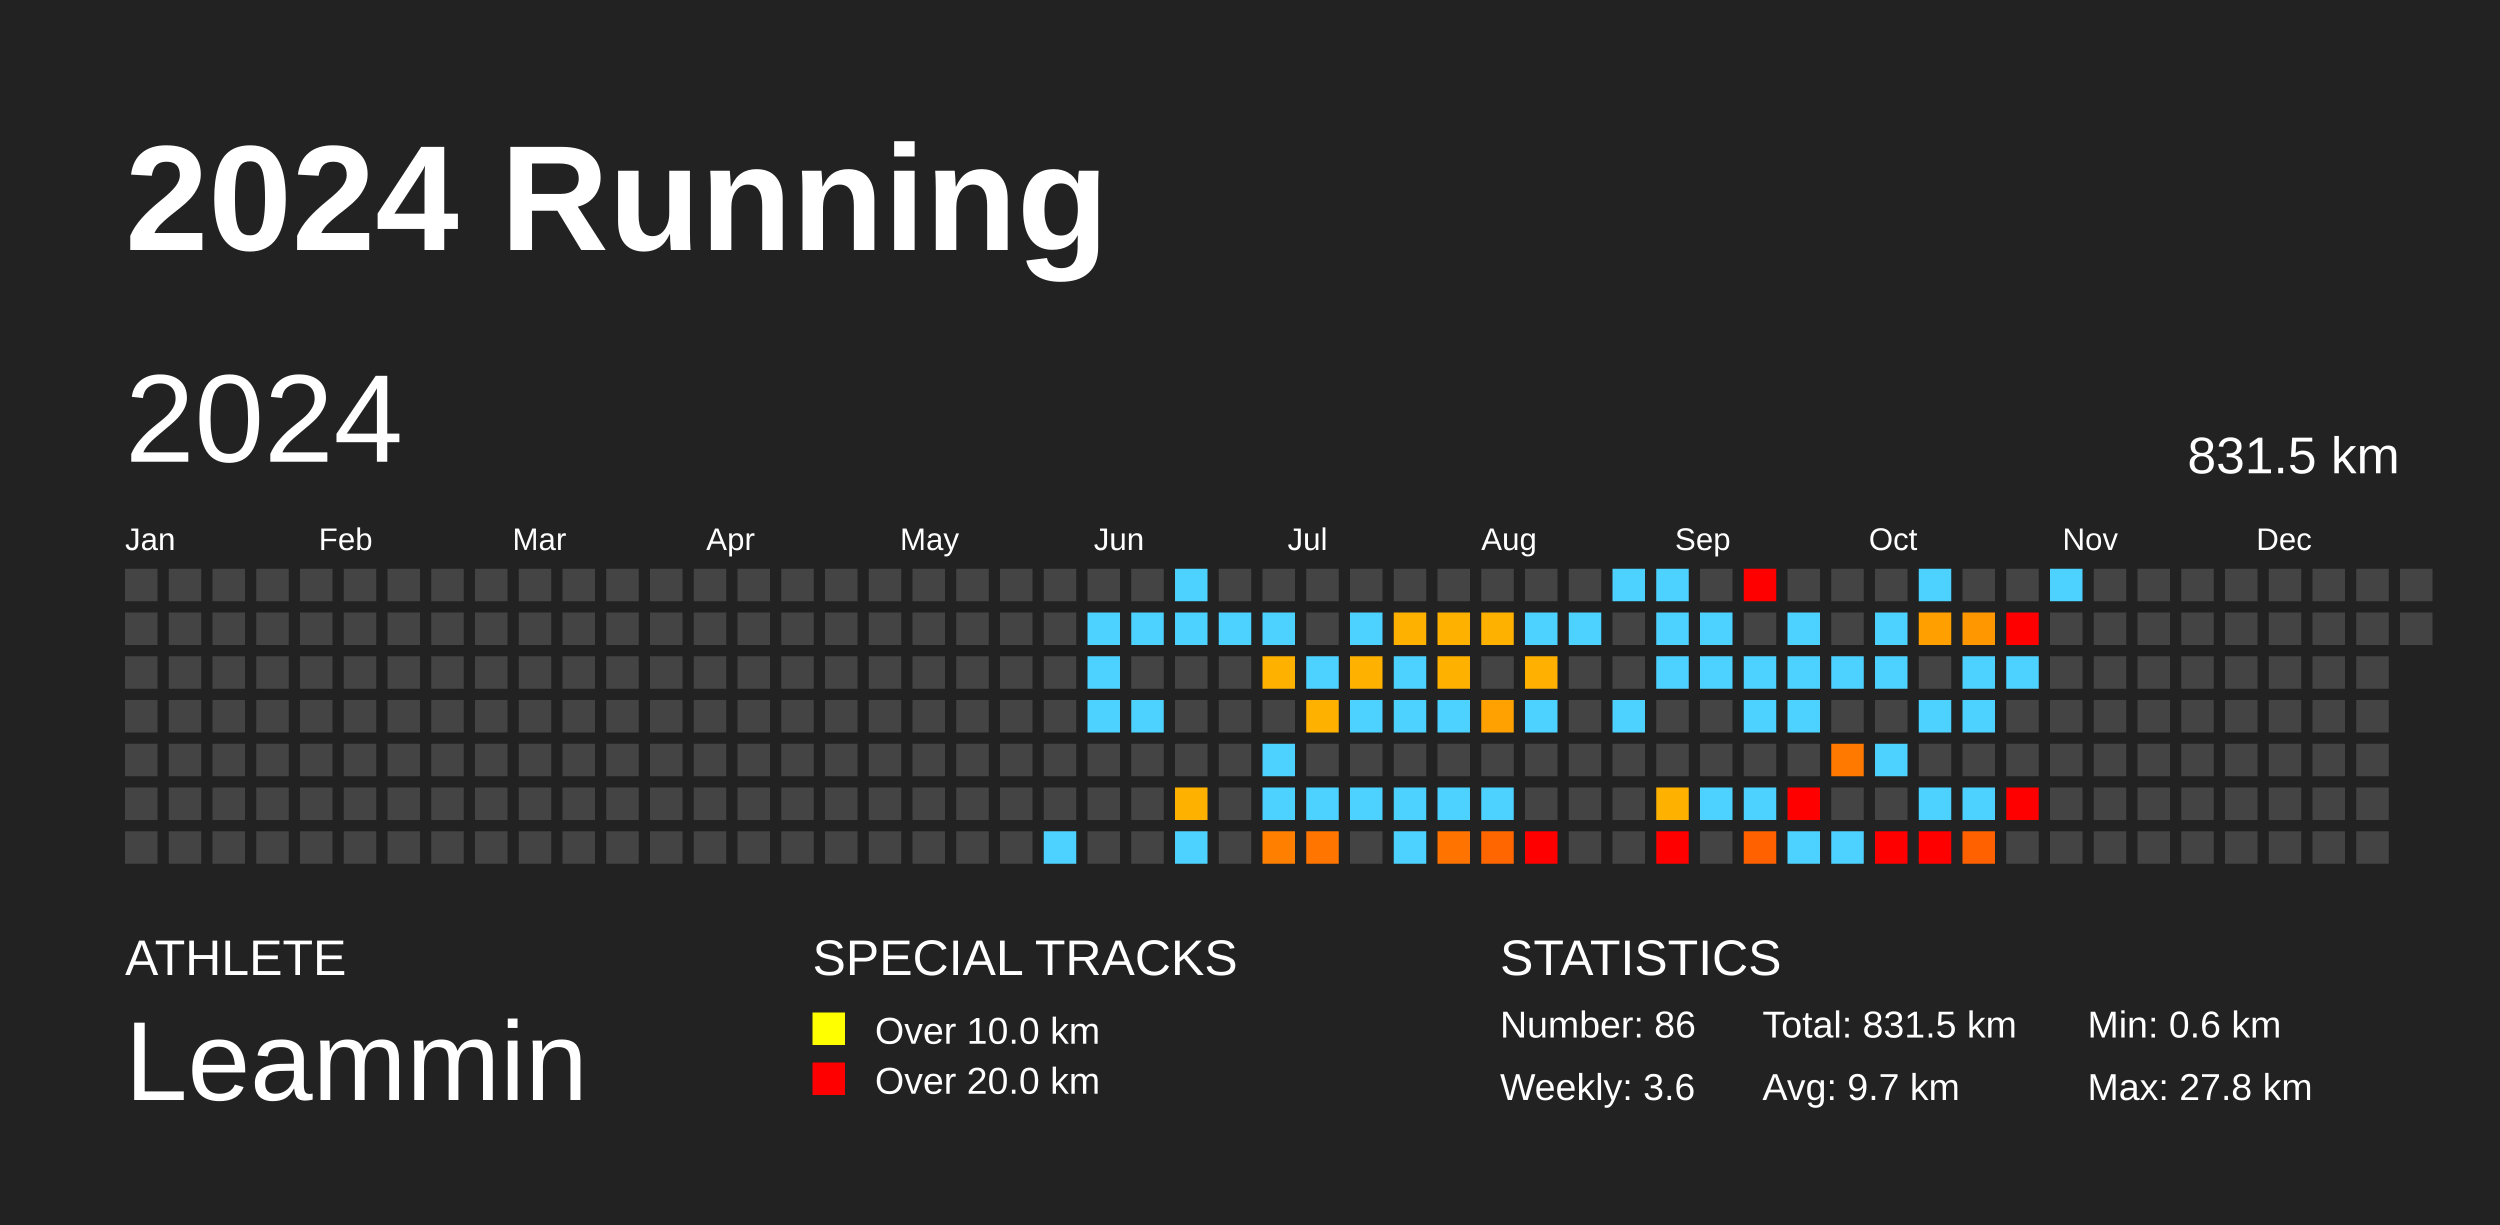
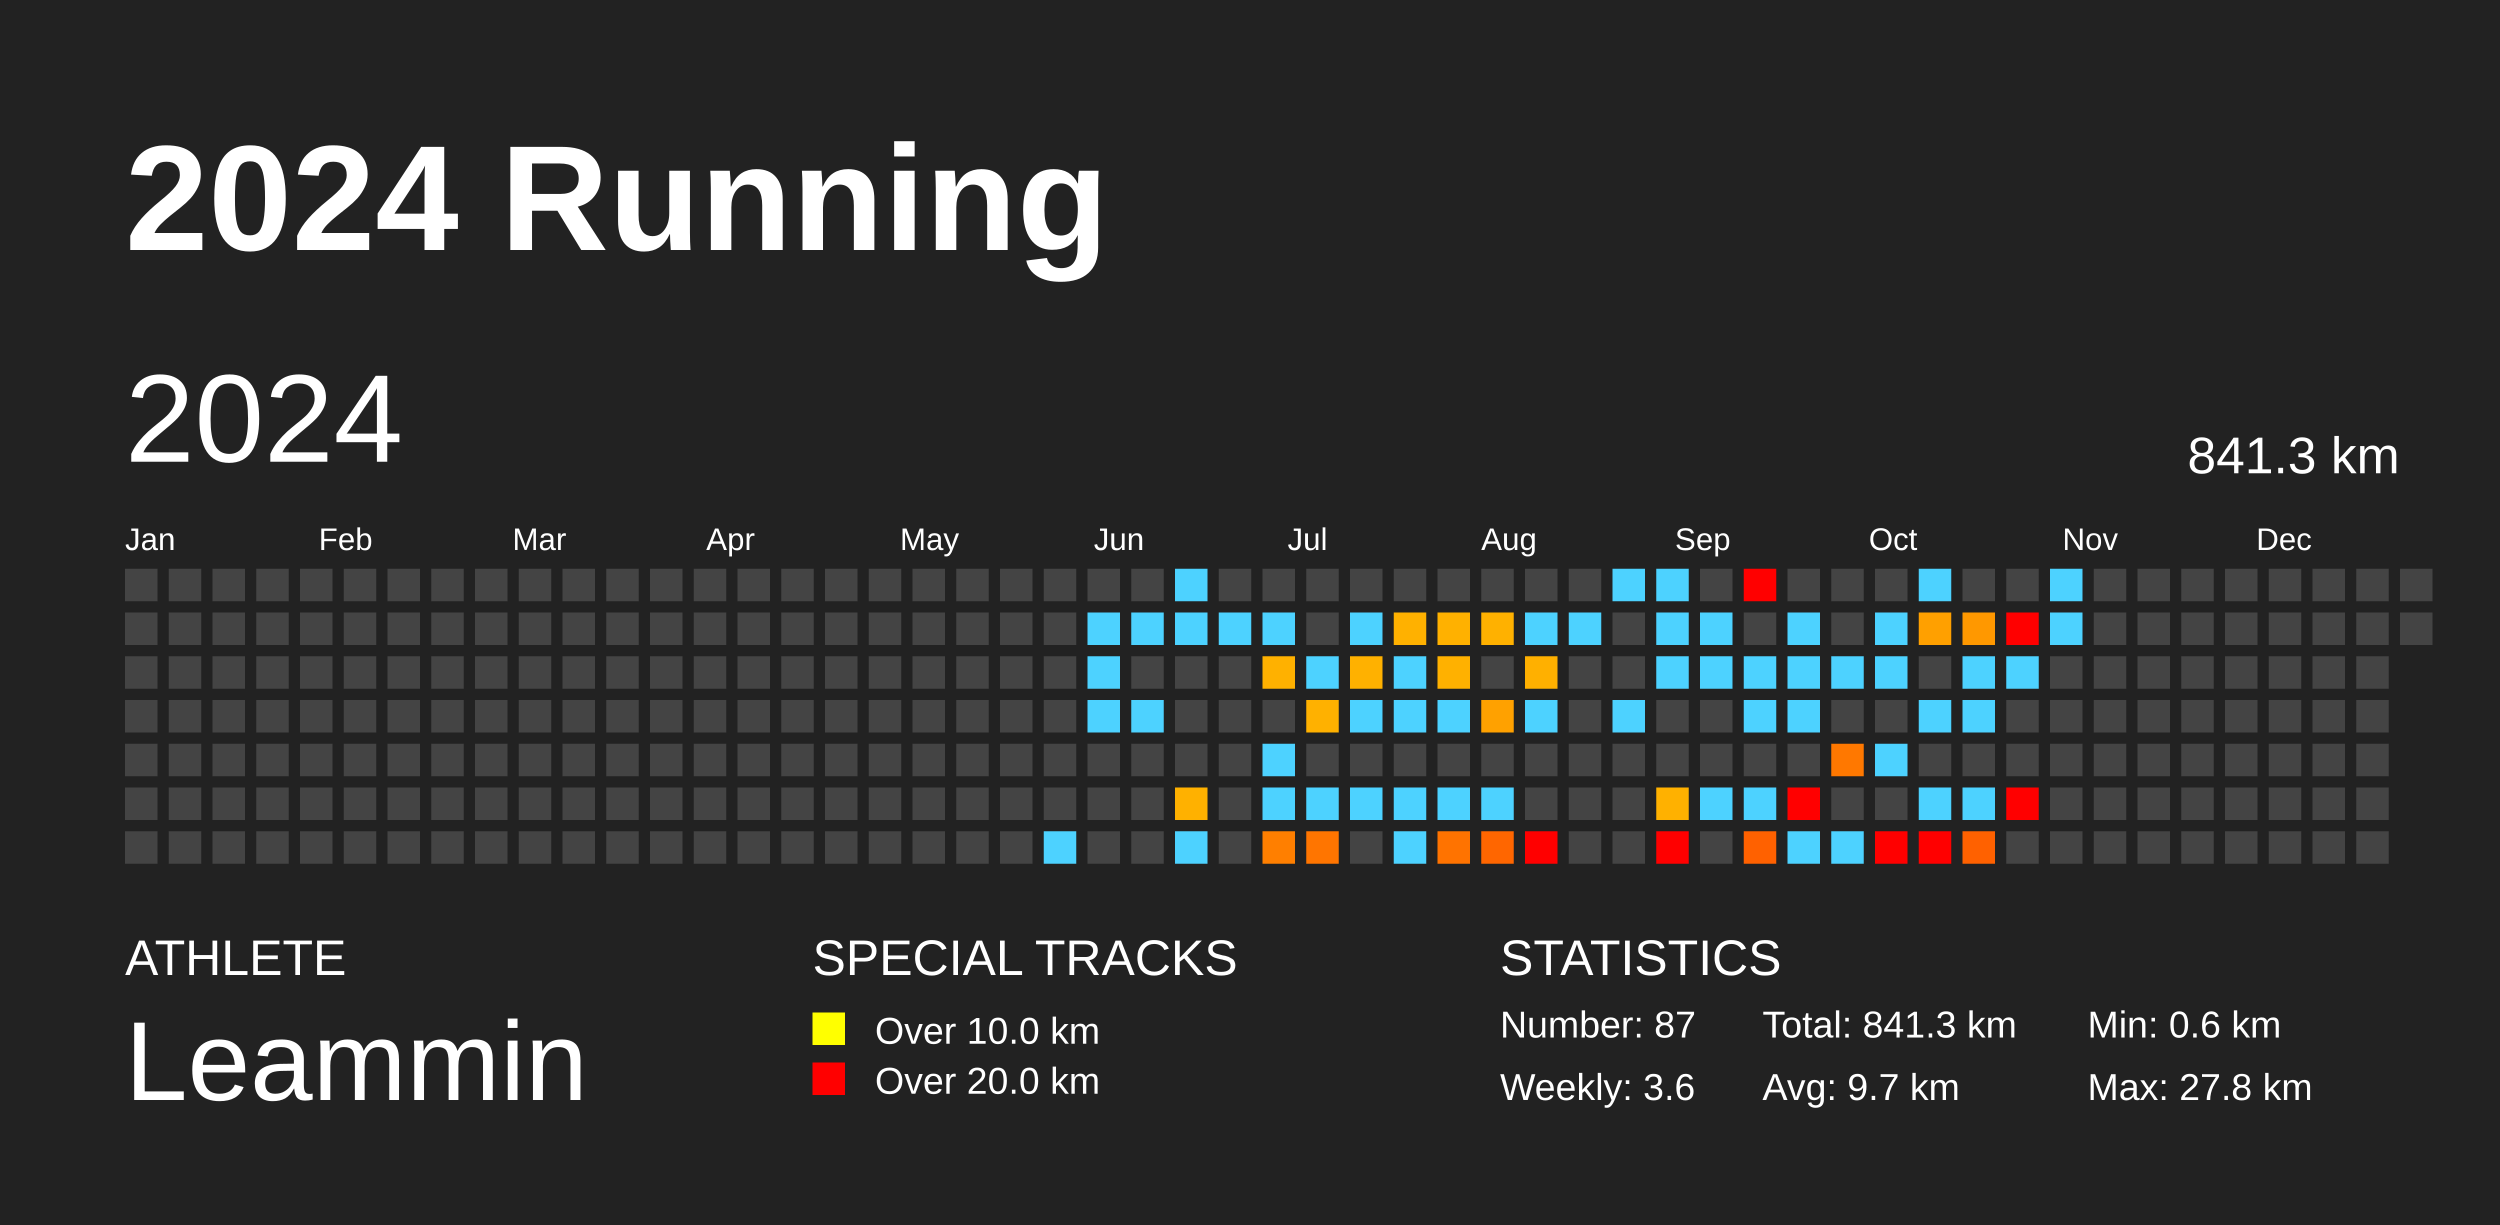
<svg xmlns="http://www.w3.org/2000/svg" baseProfile="full" height="98mm" version="1.1" viewBox="0,0,200,98" width="200mm">
  <defs />
  <rect fill="#222222" height="98" width="200" x="0" y="0" />
  <text fill="#FFFFFF" style="font-size:12px; font-family:Arial; font-weight:bold;" x="10" y="20">2024 Running</text>
  <text fill="#FFFFFF" style="font-size:4px; font-family:Arial" x="10" y="78">ATHLETE</text>
  <text fill="#FFFFFF" style="font-size:9px; font-family:Arial" x="10" y="88">Leammin</text>
  <text fill="#FFFFFF" style="font-size:4px; font-family:Arial" x="65" y="78">SPECIAL TRACKS</text>
  <rect fill="yellow" height="2.6" width="2.6" x="65" y="81" />
  <text fill="#FFFFFF" style="font-size:3px; font-family:Arial" x="70" y="83.5">Over 10.0 km</text>
  <rect fill="red" height="2.6" width="2.6" x="65" y="85" />
  <text fill="#FFFFFF" style="font-size:3px; font-family:Arial" x="70" y="87.5">Over 20.0 km</text>
  <text fill="#FFFFFF" style="font-size:4px; font-family:Arial" x="120" y="78">STATISTICS</text>
-   <text fill="#FFFFFF" style="font-size:3px; font-family:Arial" x="120" y="83">Number: 86</text>
+   <text fill="#FFFFFF" style="font-size:3px; font-family:Arial" x="120" y="83">Number: 87</text>
  <text fill="#FFFFFF" style="font-size:3px; font-family:Arial" x="120" y="88">Weekly: 3.6</text>
-   <text fill="#FFFFFF" style="font-size:3px; font-family:Arial" x="141" y="83">Total: 831.5 km</text>
+   <text fill="#FFFFFF" style="font-size:3px; font-family:Arial" x="141" y="83">Total: 841.3 km</text>
  <text fill="#FFFFFF" style="font-size:3px; font-family:Arial" x="141" y="88">Avg: 9.7 km</text>
  <text fill="#FFFFFF" style="font-size:3px; font-family:Arial" x="167" y="83">Min: 0.6 km</text>
  <text fill="#FFFFFF" style="font-size:3px; font-family:Arial" x="167" y="88">Max: 27.8 km</text>
  <text dominant-baseline="hanging" fill="#FFFFFF" style="font-size:10.0px; font-family:Arial;" x="10" y="30">2024</text>
-   <text dominant-baseline="hanging" fill="#FFFFFF" style="font-size:4.125px; font-family:Arial;" x="175" y="35">831.5 km</text>
+   <text dominant-baseline="hanging" fill="#FFFFFF" style="font-size:4.125px; font-family:Arial;" x="175" y="35">841.3 km</text>
  <text fill="#FFFFFF" style="font-size:2.5px; font-family:Arial" x="10.0" y="44">Jan</text>
  <text fill="#FFFFFF" style="font-size:2.5px; font-family:Arial" x="25.5" y="44">Feb</text>
  <text fill="#FFFFFF" style="font-size:2.5px; font-family:Arial" x="41.0" y="44">Mar</text>
  <text fill="#FFFFFF" style="font-size:2.5px; font-family:Arial" x="56.5" y="44">Apr</text>
  <text fill="#FFFFFF" style="font-size:2.5px; font-family:Arial" x="72.0" y="44">May</text>
  <text fill="#FFFFFF" style="font-size:2.5px; font-family:Arial" x="87.5" y="44">Jun</text>
  <text fill="#FFFFFF" style="font-size:2.5px; font-family:Arial" x="103.0" y="44">Jul</text>
  <text fill="#FFFFFF" style="font-size:2.5px; font-family:Arial" x="118.5" y="44">Aug</text>
  <text fill="#FFFFFF" style="font-size:2.5px; font-family:Arial" x="134.0" y="44">Sep</text>
  <text fill="#FFFFFF" style="font-size:2.5px; font-family:Arial" x="149.5" y="44">Oct</text>
  <text fill="#FFFFFF" style="font-size:2.5px; font-family:Arial" x="165.0" y="44">Nov</text>
  <text fill="#FFFFFF" style="font-size:2.5px; font-family:Arial" x="180.5" y="44">Dec</text>
  <rect fill="#444444" height="2.6" width="2.6" x="10.0" y="45.5" />
  <rect fill="#444444" height="2.6" width="2.6" x="10.0" y="49.0" />
  <rect fill="#444444" height="2.6" width="2.6" x="10.0" y="52.5" />
  <rect fill="#444444" height="2.6" width="2.6" x="10.0" y="56.0" />
  <rect fill="#444444" height="2.6" width="2.6" x="10.0" y="59.5" />
  <rect fill="#444444" height="2.6" width="2.6" x="10.0" y="63.0" />
  <rect fill="#444444" height="2.6" width="2.6" x="10.0" y="66.5" />
  <rect fill="#444444" height="2.6" width="2.6" x="13.5" y="45.5" />
  <rect fill="#444444" height="2.6" width="2.6" x="13.5" y="49.0" />
  <rect fill="#444444" height="2.6" width="2.6" x="13.5" y="52.5" />
  <rect fill="#444444" height="2.6" width="2.6" x="13.5" y="56.0" />
  <rect fill="#444444" height="2.6" width="2.6" x="13.5" y="59.5" />
  <rect fill="#444444" height="2.6" width="2.6" x="13.5" y="63.0" />
  <rect fill="#444444" height="2.6" width="2.6" x="13.5" y="66.5" />
  <rect fill="#444444" height="2.6" width="2.6" x="17.0" y="45.5" />
  <rect fill="#444444" height="2.6" width="2.6" x="17.0" y="49.0" />
  <rect fill="#444444" height="2.6" width="2.6" x="17.0" y="52.5" />
  <rect fill="#444444" height="2.6" width="2.6" x="17.0" y="56.0" />
  <rect fill="#444444" height="2.6" width="2.6" x="17.0" y="59.5" />
  <rect fill="#444444" height="2.6" width="2.6" x="17.0" y="63.0" />
  <rect fill="#444444" height="2.6" width="2.6" x="17.0" y="66.5" />
  <rect fill="#444444" height="2.6" width="2.6" x="20.5" y="45.5" />
  <rect fill="#444444" height="2.6" width="2.6" x="20.5" y="49.0" />
  <rect fill="#444444" height="2.6" width="2.6" x="20.5" y="52.5" />
  <rect fill="#444444" height="2.6" width="2.6" x="20.5" y="56.0" />
  <rect fill="#444444" height="2.6" width="2.6" x="20.5" y="59.5" />
  <rect fill="#444444" height="2.6" width="2.6" x="20.5" y="63.0" />
  <rect fill="#444444" height="2.6" width="2.6" x="20.5" y="66.5" />
  <rect fill="#444444" height="2.6" width="2.6" x="24.0" y="45.5" />
  <rect fill="#444444" height="2.6" width="2.6" x="24.0" y="49.0" />
  <rect fill="#444444" height="2.6" width="2.6" x="24.0" y="52.5" />
  <rect fill="#444444" height="2.6" width="2.6" x="24.0" y="56.0" />
  <rect fill="#444444" height="2.6" width="2.6" x="24.0" y="59.5" />
  <rect fill="#444444" height="2.6" width="2.6" x="24.0" y="63.0" />
  <rect fill="#444444" height="2.6" width="2.6" x="24.0" y="66.5" />
  <rect fill="#444444" height="2.6" width="2.6" x="27.5" y="45.5" />
  <rect fill="#444444" height="2.6" width="2.6" x="27.5" y="49.0" />
  <rect fill="#444444" height="2.6" width="2.6" x="27.5" y="52.5" />
  <rect fill="#444444" height="2.6" width="2.6" x="27.5" y="56.0" />
  <rect fill="#444444" height="2.6" width="2.6" x="27.5" y="59.5" />
  <rect fill="#444444" height="2.6" width="2.6" x="27.5" y="63.0" />
  <rect fill="#444444" height="2.6" width="2.6" x="27.5" y="66.5" />
  <rect fill="#444444" height="2.6" width="2.6" x="31.0" y="45.5" />
  <rect fill="#444444" height="2.6" width="2.6" x="31.0" y="49.0" />
  <rect fill="#444444" height="2.6" width="2.6" x="31.0" y="52.5" />
  <rect fill="#444444" height="2.6" width="2.6" x="31.0" y="56.0" />
  <rect fill="#444444" height="2.6" width="2.6" x="31.0" y="59.5" />
  <rect fill="#444444" height="2.6" width="2.6" x="31.0" y="63.0" />
  <rect fill="#444444" height="2.6" width="2.6" x="31.0" y="66.5" />
  <rect fill="#444444" height="2.6" width="2.6" x="34.5" y="45.5" />
  <rect fill="#444444" height="2.6" width="2.6" x="34.5" y="49.0" />
  <rect fill="#444444" height="2.6" width="2.6" x="34.5" y="52.5" />
  <rect fill="#444444" height="2.6" width="2.6" x="34.5" y="56.0" />
  <rect fill="#444444" height="2.6" width="2.6" x="34.5" y="59.5" />
  <rect fill="#444444" height="2.6" width="2.6" x="34.5" y="63.0" />
  <rect fill="#444444" height="2.6" width="2.6" x="34.5" y="66.5" />
  <rect fill="#444444" height="2.6" width="2.6" x="38.0" y="45.5" />
  <rect fill="#444444" height="2.6" width="2.6" x="38.0" y="49.0" />
  <rect fill="#444444" height="2.6" width="2.6" x="38.0" y="52.5" />
  <rect fill="#444444" height="2.6" width="2.6" x="38.0" y="56.0" />
  <rect fill="#444444" height="2.6" width="2.6" x="38.0" y="59.5" />
  <rect fill="#444444" height="2.6" width="2.6" x="38.0" y="63.0" />
  <rect fill="#444444" height="2.6" width="2.6" x="38.0" y="66.5" />
  <rect fill="#444444" height="2.6" width="2.6" x="41.5" y="45.5" />
  <rect fill="#444444" height="2.6" width="2.6" x="41.5" y="49.0" />
  <rect fill="#444444" height="2.6" width="2.6" x="41.5" y="52.5" />
  <rect fill="#444444" height="2.6" width="2.6" x="41.5" y="56.0" />
  <rect fill="#444444" height="2.6" width="2.6" x="41.5" y="59.5" />
  <rect fill="#444444" height="2.6" width="2.6" x="41.5" y="63.0" />
  <rect fill="#444444" height="2.6" width="2.6" x="41.5" y="66.5" />
  <rect fill="#444444" height="2.6" width="2.6" x="45.0" y="45.5" />
  <rect fill="#444444" height="2.6" width="2.6" x="45.0" y="49.0" />
  <rect fill="#444444" height="2.6" width="2.6" x="45.0" y="52.5" />
  <rect fill="#444444" height="2.6" width="2.6" x="45.0" y="56.0" />
  <rect fill="#444444" height="2.6" width="2.6" x="45.0" y="59.5" />
  <rect fill="#444444" height="2.6" width="2.6" x="45.0" y="63.0" />
  <rect fill="#444444" height="2.6" width="2.6" x="45.0" y="66.5" />
  <rect fill="#444444" height="2.6" width="2.6" x="48.5" y="45.5" />
  <rect fill="#444444" height="2.6" width="2.6" x="48.5" y="49.0" />
  <rect fill="#444444" height="2.6" width="2.6" x="48.5" y="52.5" />
  <rect fill="#444444" height="2.6" width="2.6" x="48.5" y="56.0" />
  <rect fill="#444444" height="2.6" width="2.6" x="48.5" y="59.5" />
  <rect fill="#444444" height="2.6" width="2.6" x="48.5" y="63.0" />
  <rect fill="#444444" height="2.6" width="2.6" x="48.5" y="66.5" />
  <rect fill="#444444" height="2.6" width="2.6" x="52.0" y="45.5" />
  <rect fill="#444444" height="2.6" width="2.6" x="52.0" y="49.0" />
  <rect fill="#444444" height="2.6" width="2.6" x="52.0" y="52.5" />
  <rect fill="#444444" height="2.6" width="2.6" x="52.0" y="56.0" />
  <rect fill="#444444" height="2.6" width="2.6" x="52.0" y="59.5" />
  <rect fill="#444444" height="2.6" width="2.6" x="52.0" y="63.0" />
  <rect fill="#444444" height="2.6" width="2.6" x="52.0" y="66.5" />
  <rect fill="#444444" height="2.6" width="2.6" x="55.5" y="45.5" />
  <rect fill="#444444" height="2.6" width="2.6" x="55.5" y="49.0" />
  <rect fill="#444444" height="2.6" width="2.6" x="55.5" y="52.5" />
  <rect fill="#444444" height="2.6" width="2.6" x="55.5" y="56.0" />
  <rect fill="#444444" height="2.6" width="2.6" x="55.5" y="59.5" />
  <rect fill="#444444" height="2.6" width="2.6" x="55.5" y="63.0" />
  <rect fill="#444444" height="2.6" width="2.6" x="55.5" y="66.5" />
  <rect fill="#444444" height="2.6" width="2.6" x="59.0" y="45.5" />
  <rect fill="#444444" height="2.6" width="2.6" x="59.0" y="49.0" />
  <rect fill="#444444" height="2.6" width="2.6" x="59.0" y="52.5" />
  <rect fill="#444444" height="2.6" width="2.6" x="59.0" y="56.0" />
  <rect fill="#444444" height="2.6" width="2.6" x="59.0" y="59.5" />
  <rect fill="#444444" height="2.6" width="2.6" x="59.0" y="63.0" />
  <rect fill="#444444" height="2.6" width="2.6" x="59.0" y="66.5" />
  <rect fill="#444444" height="2.6" width="2.6" x="62.5" y="45.5" />
  <rect fill="#444444" height="2.6" width="2.6" x="62.5" y="49.0" />
  <rect fill="#444444" height="2.6" width="2.6" x="62.5" y="52.5" />
  <rect fill="#444444" height="2.6" width="2.6" x="62.5" y="56.0" />
  <rect fill="#444444" height="2.6" width="2.6" x="62.5" y="59.5" />
  <rect fill="#444444" height="2.6" width="2.6" x="62.5" y="63.0" />
  <rect fill="#444444" height="2.6" width="2.6" x="62.5" y="66.5" />
  <rect fill="#444444" height="2.6" width="2.6" x="66.0" y="45.5" />
  <rect fill="#444444" height="2.6" width="2.6" x="66.0" y="49.0" />
  <rect fill="#444444" height="2.6" width="2.6" x="66.0" y="52.5" />
  <rect fill="#444444" height="2.6" width="2.6" x="66.0" y="56.0" />
  <rect fill="#444444" height="2.6" width="2.6" x="66.0" y="59.5" />
  <rect fill="#444444" height="2.6" width="2.6" x="66.0" y="63.0" />
  <rect fill="#444444" height="2.6" width="2.6" x="66.0" y="66.5" />
  <rect fill="#444444" height="2.6" width="2.6" x="69.5" y="45.5" />
  <rect fill="#444444" height="2.6" width="2.6" x="69.5" y="49.0" />
  <rect fill="#444444" height="2.6" width="2.6" x="69.5" y="52.5" />
  <rect fill="#444444" height="2.6" width="2.6" x="69.5" y="56.0" />
  <rect fill="#444444" height="2.6" width="2.6" x="69.5" y="59.5" />
  <rect fill="#444444" height="2.6" width="2.6" x="69.5" y="63.0" />
  <rect fill="#444444" height="2.6" width="2.6" x="69.5" y="66.5" />
  <rect fill="#444444" height="2.6" width="2.6" x="73.0" y="45.5" />
  <rect fill="#444444" height="2.6" width="2.6" x="73.0" y="49.0" />
  <rect fill="#444444" height="2.6" width="2.6" x="73.0" y="52.5" />
  <rect fill="#444444" height="2.6" width="2.6" x="73.0" y="56.0" />
  <rect fill="#444444" height="2.6" width="2.6" x="73.0" y="59.5" />
  <rect fill="#444444" height="2.6" width="2.6" x="73.0" y="63.0" />
  <rect fill="#444444" height="2.6" width="2.6" x="73.0" y="66.5" />
  <rect fill="#444444" height="2.6" width="2.6" x="76.5" y="45.5" />
  <rect fill="#444444" height="2.6" width="2.6" x="76.5" y="49.0" />
  <rect fill="#444444" height="2.6" width="2.6" x="76.5" y="52.5" />
  <rect fill="#444444" height="2.6" width="2.6" x="76.5" y="56.0" />
  <rect fill="#444444" height="2.6" width="2.6" x="76.5" y="59.5" />
  <rect fill="#444444" height="2.6" width="2.6" x="76.5" y="63.0" />
  <rect fill="#444444" height="2.6" width="2.6" x="76.5" y="66.5" />
  <rect fill="#444444" height="2.6" width="2.6" x="80.0" y="45.5" />
  <rect fill="#444444" height="2.6" width="2.6" x="80.0" y="49.0" />
  <rect fill="#444444" height="2.6" width="2.6" x="80.0" y="52.5" />
  <rect fill="#444444" height="2.6" width="2.6" x="80.0" y="56.0" />
  <rect fill="#444444" height="2.6" width="2.6" x="80.0" y="59.5" />
  <rect fill="#444444" height="2.6" width="2.6" x="80.0" y="63.0" />
  <rect fill="#444444" height="2.6" width="2.6" x="80.0" y="66.5" />
  <rect fill="#444444" height="2.6" width="2.6" x="83.5" y="45.5" />
  <rect fill="#444444" height="2.6" width="2.6" x="83.5" y="49.0" />
  <rect fill="#444444" height="2.6" width="2.6" x="83.5" y="52.5" />
  <rect fill="#444444" height="2.6" width="2.6" x="83.5" y="56.0" />
  <rect fill="#444444" height="2.6" width="2.6" x="83.5" y="59.5" />
  <rect fill="#444444" height="2.6" width="2.6" x="83.5" y="63.0" />
  <rect fill="#4dd2ff" height="2.6" width="2.6" x="83.5" y="66.5" />
  <rect fill="#444444" height="2.6" width="2.6" x="87.0" y="45.5" />
  <rect fill="#4dd2ff" height="2.6" width="2.6" x="87.0" y="49.0" />
  <rect fill="#4dd2ff" height="2.6" width="2.6" x="87.0" y="52.5" />
  <rect fill="#4dd2ff" height="2.6" width="2.6" x="87.0" y="56.0" />
  <rect fill="#444444" height="2.6" width="2.6" x="87.0" y="59.5" />
  <rect fill="#444444" height="2.6" width="2.6" x="87.0" y="63.0" />
  <rect fill="#444444" height="2.6" width="2.6" x="87.0" y="66.5" />
  <rect fill="#444444" height="2.6" width="2.6" x="90.5" y="45.5" />
  <rect fill="#4dd2ff" height="2.6" width="2.6" x="90.5" y="49.0" />
  <rect fill="#444444" height="2.6" width="2.6" x="90.5" y="52.5" />
  <rect fill="#4dd2ff" height="2.6" width="2.6" x="90.5" y="56.0" />
  <rect fill="#444444" height="2.6" width="2.6" x="90.5" y="59.5" />
  <rect fill="#444444" height="2.6" width="2.6" x="90.5" y="63.0" />
  <rect fill="#444444" height="2.6" width="2.6" x="90.5" y="66.5" />
  <rect fill="#4dd2ff" height="2.6" width="2.6" x="94.0" y="45.5" />
  <rect fill="#4dd2ff" height="2.6" width="2.6" x="94.0" y="49.0" />
  <rect fill="#444444" height="2.6" width="2.6" x="94.0" y="52.5" />
  <rect fill="#444444" height="2.6" width="2.6" x="94.0" y="56.0" />
  <rect fill="#444444" height="2.6" width="2.6" x="94.0" y="59.5" />
  <rect fill="#ffb100" height="2.6" width="2.6" x="94.0" y="63.0" />
  <rect fill="#4dd2ff" height="2.6" width="2.6" x="94.0" y="66.5" />
  <rect fill="#444444" height="2.6" width="2.6" x="97.5" y="45.5" />
  <rect fill="#4dd2ff" height="2.6" width="2.6" x="97.5" y="49.0" />
  <rect fill="#444444" height="2.6" width="2.6" x="97.5" y="52.5" />
  <rect fill="#444444" height="2.6" width="2.6" x="97.5" y="56.0" />
  <rect fill="#444444" height="2.6" width="2.6" x="97.5" y="59.5" />
  <rect fill="#444444" height="2.6" width="2.6" x="97.5" y="63.0" />
  <rect fill="#444444" height="2.6" width="2.6" x="97.5" y="66.5" />
  <rect fill="#444444" height="2.6" width="2.6" x="101.0" y="45.5" />
  <rect fill="#4dd2ff" height="2.6" width="2.6" x="101.0" y="49.0" />
  <rect fill="#ffb100" height="2.6" width="2.6" x="101.0" y="52.5" />
  <rect fill="#444444" height="2.6" width="2.6" x="101.0" y="56.0" />
  <rect fill="#4dd2ff" height="2.6" width="2.6" x="101.0" y="59.5" />
  <rect fill="#4dd2ff" height="2.6" width="2.6" x="101.0" y="63.0" />
  <rect fill="#ff7f00" height="2.6" width="2.6" x="101.0" y="66.5" />
  <rect fill="#444444" height="2.6" width="2.6" x="104.5" y="45.5" />
  <rect fill="#444444" height="2.6" width="2.6" x="104.5" y="49.0" />
  <rect fill="#4dd2ff" height="2.6" width="2.6" x="104.5" y="52.5" />
  <rect fill="#ffb100" height="2.6" width="2.6" x="104.5" y="56.0" />
  <rect fill="#444444" height="2.6" width="2.6" x="104.5" y="59.5" />
  <rect fill="#4dd2ff" height="2.6" width="2.6" x="104.5" y="63.0" />
  <rect fill="#ff7500" height="2.6" width="2.6" x="104.5" y="66.5" />
  <rect fill="#444444" height="2.6" width="2.6" x="108.0" y="45.5" />
  <rect fill="#4dd2ff" height="2.6" width="2.6" x="108.0" y="49.0" />
  <rect fill="#ffb100" height="2.6" width="2.6" x="108.0" y="52.5" />
  <rect fill="#4dd2ff" height="2.6" width="2.6" x="108.0" y="56.0" />
  <rect fill="#444444" height="2.6" width="2.6" x="108.0" y="59.5" />
  <rect fill="#4dd2ff" height="2.6" width="2.6" x="108.0" y="63.0" />
  <rect fill="#444444" height="2.6" width="2.6" x="108.0" y="66.5" />
  <rect fill="#444444" height="2.6" width="2.6" x="111.5" y="45.5" />
  <rect fill="#ffb100" height="2.6" width="2.6" x="111.5" y="49.0" />
  <rect fill="#4dd2ff" height="2.6" width="2.6" x="111.5" y="52.5" />
  <rect fill="#4dd2ff" height="2.6" width="2.6" x="111.5" y="56.0" />
  <rect fill="#444444" height="2.6" width="2.6" x="111.5" y="59.5" />
  <rect fill="#4dd2ff" height="2.6" width="2.6" x="111.5" y="63.0" />
  <rect fill="#4dd2ff" height="2.6" width="2.6" x="111.5" y="66.5" />
  <rect fill="#444444" height="2.6" width="2.6" x="115.0" y="45.5" />
  <rect fill="#ffb100" height="2.6" width="2.6" x="115.0" y="49.0" />
  <rect fill="#ffb100" height="2.6" width="2.6" x="115.0" y="52.5" />
  <rect fill="#4dd2ff" height="2.6" width="2.6" x="115.0" y="56.0" />
  <rect fill="#444444" height="2.6" width="2.6" x="115.0" y="59.5" />
  <rect fill="#4dd2ff" height="2.6" width="2.6" x="115.0" y="63.0" />
  <rect fill="#ff7300" height="2.6" width="2.6" x="115.0" y="66.5" />
  <rect fill="#444444" height="2.6" width="2.6" x="118.5" y="45.5" />
  <rect fill="#ffb100" height="2.6" width="2.6" x="118.5" y="49.0" />
  <rect fill="#444444" height="2.6" width="2.6" x="118.5" y="52.5" />
  <rect fill="#ffa100" height="2.6" width="2.6" x="118.5" y="56.0" />
  <rect fill="#444444" height="2.6" width="2.6" x="118.5" y="59.5" />
  <rect fill="#4dd2ff" height="2.6" width="2.6" x="118.5" y="63.0" />
  <rect fill="#ff6600" height="2.6" width="2.6" x="118.5" y="66.5" />
  <rect fill="#444444" height="2.6" width="2.6" x="122.0" y="45.5" />
  <rect fill="#4dd2ff" height="2.6" width="2.6" x="122.0" y="49.0" />
  <rect fill="#ffb000" height="2.6" width="2.6" x="122.0" y="52.5" />
  <rect fill="#4dd2ff" height="2.6" width="2.6" x="122.0" y="56.0" />
  <rect fill="#444444" height="2.6" width="2.6" x="122.0" y="59.5" />
  <rect fill="#444444" height="2.6" width="2.6" x="122.0" y="63.0" />
  <rect fill="red" height="2.6" width="2.6" x="122.0" y="66.5" />
  <rect fill="#444444" height="2.6" width="2.6" x="125.5" y="45.5" />
  <rect fill="#4dd2ff" height="2.6" width="2.6" x="125.5" y="49.0" />
  <rect fill="#444444" height="2.6" width="2.6" x="125.5" y="52.5" />
  <rect fill="#444444" height="2.6" width="2.6" x="125.5" y="56.0" />
  <rect fill="#444444" height="2.6" width="2.6" x="125.5" y="59.5" />
  <rect fill="#444444" height="2.6" width="2.6" x="125.5" y="63.0" />
  <rect fill="#444444" height="2.6" width="2.6" x="125.5" y="66.5" />
  <rect fill="#4dd2ff" height="2.6" width="2.6" x="129.0" y="45.5" />
  <rect fill="#444444" height="2.6" width="2.6" x="129.0" y="49.0" />
  <rect fill="#444444" height="2.6" width="2.6" x="129.0" y="52.5" />
  <rect fill="#4dd2ff" height="2.6" width="2.6" x="129.0" y="56.0" />
  <rect fill="#444444" height="2.6" width="2.6" x="129.0" y="59.5" />
  <rect fill="#444444" height="2.6" width="2.6" x="129.0" y="63.0" />
  <rect fill="#444444" height="2.6" width="2.6" x="129.0" y="66.5" />
  <rect fill="#4dd2ff" height="2.6" width="2.6" x="132.5" y="45.5" />
  <rect fill="#4dd2ff" height="2.6" width="2.6" x="132.5" y="49.0" />
  <rect fill="#4dd2ff" height="2.6" width="2.6" x="132.5" y="52.5" />
  <rect fill="#444444" height="2.6" width="2.6" x="132.5" y="56.0" />
  <rect fill="#444444" height="2.6" width="2.6" x="132.5" y="59.5" />
  <rect fill="#ffb100" height="2.6" width="2.6" x="132.5" y="63.0" />
  <rect fill="red" height="2.6" width="2.6" x="132.5" y="66.5" />
  <rect fill="#444444" height="2.6" width="2.6" x="136.0" y="45.5" />
  <rect fill="#4dd2ff" height="2.6" width="2.6" x="136.0" y="49.0" />
  <rect fill="#4dd2ff" height="2.6" width="2.6" x="136.0" y="52.5" />
  <rect fill="#444444" height="2.6" width="2.6" x="136.0" y="56.0" />
  <rect fill="#444444" height="2.6" width="2.6" x="136.0" y="59.5" />
  <rect fill="#4dd2ff" height="2.6" width="2.6" x="136.0" y="63.0" />
  <rect fill="#444444" height="2.6" width="2.6" x="136.0" y="66.5" />
  <rect fill="red" height="2.6" width="2.6" x="139.5" y="45.5" />
  <rect fill="#444444" height="2.6" width="2.6" x="139.5" y="49.0" />
  <rect fill="#4dd2ff" height="2.6" width="2.6" x="139.5" y="52.5" />
  <rect fill="#4dd2ff" height="2.6" width="2.6" x="139.5" y="56.0" />
  <rect fill="#444444" height="2.6" width="2.6" x="139.5" y="59.5" />
  <rect fill="#4dd2ff" height="2.6" width="2.6" x="139.5" y="63.0" />
  <rect fill="#ff6100" height="2.6" width="2.6" x="139.5" y="66.5" />
  <rect fill="#444444" height="2.6" width="2.6" x="143.0" y="45.5" />
  <rect fill="#4dd2ff" height="2.6" width="2.6" x="143.0" y="49.0" />
  <rect fill="#4dd2ff" height="2.6" width="2.6" x="143.0" y="52.5" />
  <rect fill="#4dd2ff" height="2.6" width="2.6" x="143.0" y="56.0" />
  <rect fill="#444444" height="2.6" width="2.6" x="143.0" y="59.5" />
  <rect fill="red" height="2.6" width="2.6" x="143.0" y="63.0" />
  <rect fill="#4dd2ff" height="2.6" width="2.6" x="143.0" y="66.5" />
  <rect fill="#444444" height="2.6" width="2.6" x="146.5" y="45.5" />
  <rect fill="#444444" height="2.6" width="2.6" x="146.5" y="49.0" />
  <rect fill="#4dd2ff" height="2.6" width="2.6" x="146.5" y="52.5" />
  <rect fill="#444444" height="2.6" width="2.6" x="146.5" y="56.0" />
  <rect fill="#ff7800" height="2.6" width="2.6" x="146.5" y="59.5" />
  <rect fill="#444444" height="2.6" width="2.6" x="146.5" y="63.0" />
  <rect fill="#4dd2ff" height="2.6" width="2.6" x="146.5" y="66.5" />
  <rect fill="#444444" height="2.6" width="2.6" x="150.0" y="45.5" />
  <rect fill="#4dd2ff" height="2.6" width="2.6" x="150.0" y="49.0" />
  <rect fill="#4dd2ff" height="2.6" width="2.6" x="150.0" y="52.5" />
  <rect fill="#444444" height="2.6" width="2.6" x="150.0" y="56.0" />
  <rect fill="#4dd2ff" height="2.6" width="2.6" x="150.0" y="59.5" />
  <rect fill="#444444" height="2.6" width="2.6" x="150.0" y="63.0" />
  <rect fill="red" height="2.6" width="2.6" x="150.0" y="66.5" />
  <rect fill="#4dd2ff" height="2.6" width="2.6" x="153.5" y="45.5" />
  <rect fill="#ffa000" height="2.6" width="2.6" x="153.5" y="49.0" />
  <rect fill="#444444" height="2.6" width="2.6" x="153.5" y="52.5" />
  <rect fill="#4dd2ff" height="2.6" width="2.6" x="153.5" y="56.0" />
  <rect fill="#444444" height="2.6" width="2.6" x="153.5" y="59.5" />
  <rect fill="#4dd2ff" height="2.6" width="2.6" x="153.5" y="63.0" />
  <rect fill="red" height="2.6" width="2.6" x="153.5" y="66.5" />
  <rect fill="#444444" height="2.6" width="2.6" x="157.0" y="45.5" />
  <rect fill="#ff9800" height="2.6" width="2.6" x="157.0" y="49.0" />
  <rect fill="#4dd2ff" height="2.6" width="2.6" x="157.0" y="52.5" />
  <rect fill="#4dd2ff" height="2.6" width="2.6" x="157.0" y="56.0" />
  <rect fill="#444444" height="2.6" width="2.6" x="157.0" y="59.5" />
  <rect fill="#4dd2ff" height="2.6" width="2.6" x="157.0" y="63.0" />
  <rect fill="#ff6100" height="2.6" width="2.6" x="157.0" y="66.5" />
  <rect fill="#444444" height="2.6" width="2.6" x="160.5" y="45.5" />
  <rect fill="red" height="2.6" width="2.6" x="160.5" y="49.0" />
  <rect fill="#4dd2ff" height="2.6" width="2.6" x="160.5" y="52.5" />
  <rect fill="#444444" height="2.6" width="2.6" x="160.5" y="56.0" />
  <rect fill="#444444" height="2.6" width="2.6" x="160.5" y="59.5" />
  <rect fill="red" height="2.6" width="2.6" x="160.5" y="63.0" />
  <rect fill="#444444" height="2.6" width="2.6" x="160.5" y="66.5" />
  <rect fill="#4dd2ff" height="2.6" width="2.6" x="164.0" y="45.5" />
-   <rect fill="#444444" height="2.6" width="2.6" x="164.0" y="49.0" />
+   <rect fill="#4dd2ff" height="2.6" width="2.6" x="164.0" y="49.0" />
  <rect fill="#444444" height="2.6" width="2.6" x="164.0" y="52.5" />
  <rect fill="#444444" height="2.6" width="2.6" x="164.0" y="56.0" />
  <rect fill="#444444" height="2.6" width="2.6" x="164.0" y="59.5" />
  <rect fill="#444444" height="2.6" width="2.6" x="164.0" y="63.0" />
  <rect fill="#444444" height="2.6" width="2.6" x="164.0" y="66.5" />
  <rect fill="#444444" height="2.6" width="2.6" x="167.5" y="45.5" />
  <rect fill="#444444" height="2.6" width="2.6" x="167.5" y="49.0" />
  <rect fill="#444444" height="2.6" width="2.6" x="167.5" y="52.5" />
  <rect fill="#444444" height="2.6" width="2.6" x="167.5" y="56.0" />
  <rect fill="#444444" height="2.6" width="2.6" x="167.5" y="59.5" />
  <rect fill="#444444" height="2.6" width="2.6" x="167.5" y="63.0" />
  <rect fill="#444444" height="2.6" width="2.6" x="167.5" y="66.5" />
  <rect fill="#444444" height="2.6" width="2.6" x="171.0" y="45.5" />
  <rect fill="#444444" height="2.6" width="2.6" x="171.0" y="49.0" />
  <rect fill="#444444" height="2.6" width="2.6" x="171.0" y="52.5" />
  <rect fill="#444444" height="2.6" width="2.6" x="171.0" y="56.0" />
  <rect fill="#444444" height="2.6" width="2.6" x="171.0" y="59.5" />
  <rect fill="#444444" height="2.6" width="2.6" x="171.0" y="63.0" />
  <rect fill="#444444" height="2.6" width="2.6" x="171.0" y="66.5" />
  <rect fill="#444444" height="2.6" width="2.6" x="174.5" y="45.5" />
  <rect fill="#444444" height="2.6" width="2.6" x="174.5" y="49.0" />
  <rect fill="#444444" height="2.6" width="2.6" x="174.5" y="52.5" />
  <rect fill="#444444" height="2.6" width="2.6" x="174.5" y="56.0" />
  <rect fill="#444444" height="2.6" width="2.6" x="174.5" y="59.5" />
  <rect fill="#444444" height="2.6" width="2.6" x="174.5" y="63.0" />
  <rect fill="#444444" height="2.6" width="2.6" x="174.5" y="66.5" />
  <rect fill="#444444" height="2.6" width="2.6" x="178.0" y="45.5" />
  <rect fill="#444444" height="2.6" width="2.6" x="178.0" y="49.0" />
  <rect fill="#444444" height="2.6" width="2.6" x="178.0" y="52.5" />
  <rect fill="#444444" height="2.6" width="2.6" x="178.0" y="56.0" />
  <rect fill="#444444" height="2.6" width="2.6" x="178.0" y="59.5" />
  <rect fill="#444444" height="2.6" width="2.6" x="178.0" y="63.0" />
  <rect fill="#444444" height="2.6" width="2.6" x="178.0" y="66.5" />
  <rect fill="#444444" height="2.6" width="2.6" x="181.5" y="45.5" />
  <rect fill="#444444" height="2.6" width="2.6" x="181.5" y="49.0" />
  <rect fill="#444444" height="2.6" width="2.6" x="181.5" y="52.5" />
  <rect fill="#444444" height="2.6" width="2.6" x="181.5" y="56.0" />
  <rect fill="#444444" height="2.6" width="2.6" x="181.5" y="59.5" />
  <rect fill="#444444" height="2.6" width="2.6" x="181.5" y="63.0" />
  <rect fill="#444444" height="2.6" width="2.6" x="181.5" y="66.5" />
  <rect fill="#444444" height="2.6" width="2.6" x="185.0" y="45.5" />
  <rect fill="#444444" height="2.6" width="2.6" x="185.0" y="49.0" />
  <rect fill="#444444" height="2.6" width="2.6" x="185.0" y="52.5" />
  <rect fill="#444444" height="2.6" width="2.6" x="185.0" y="56.0" />
  <rect fill="#444444" height="2.6" width="2.6" x="185.0" y="59.5" />
  <rect fill="#444444" height="2.6" width="2.6" x="185.0" y="63.0" />
  <rect fill="#444444" height="2.6" width="2.6" x="185.0" y="66.5" />
  <rect fill="#444444" height="2.6" width="2.6" x="188.5" y="45.5" />
  <rect fill="#444444" height="2.6" width="2.6" x="188.5" y="49.0" />
  <rect fill="#444444" height="2.6" width="2.6" x="188.5" y="52.5" />
  <rect fill="#444444" height="2.6" width="2.6" x="188.5" y="56.0" />
  <rect fill="#444444" height="2.6" width="2.6" x="188.5" y="59.5" />
  <rect fill="#444444" height="2.6" width="2.6" x="188.5" y="63.0" />
  <rect fill="#444444" height="2.6" width="2.6" x="188.5" y="66.5" />
  <rect fill="#444444" height="2.6" width="2.6" x="192.0" y="45.5" />
  <rect fill="#444444" height="2.6" width="2.6" x="192.0" y="49.0" />
</svg>
